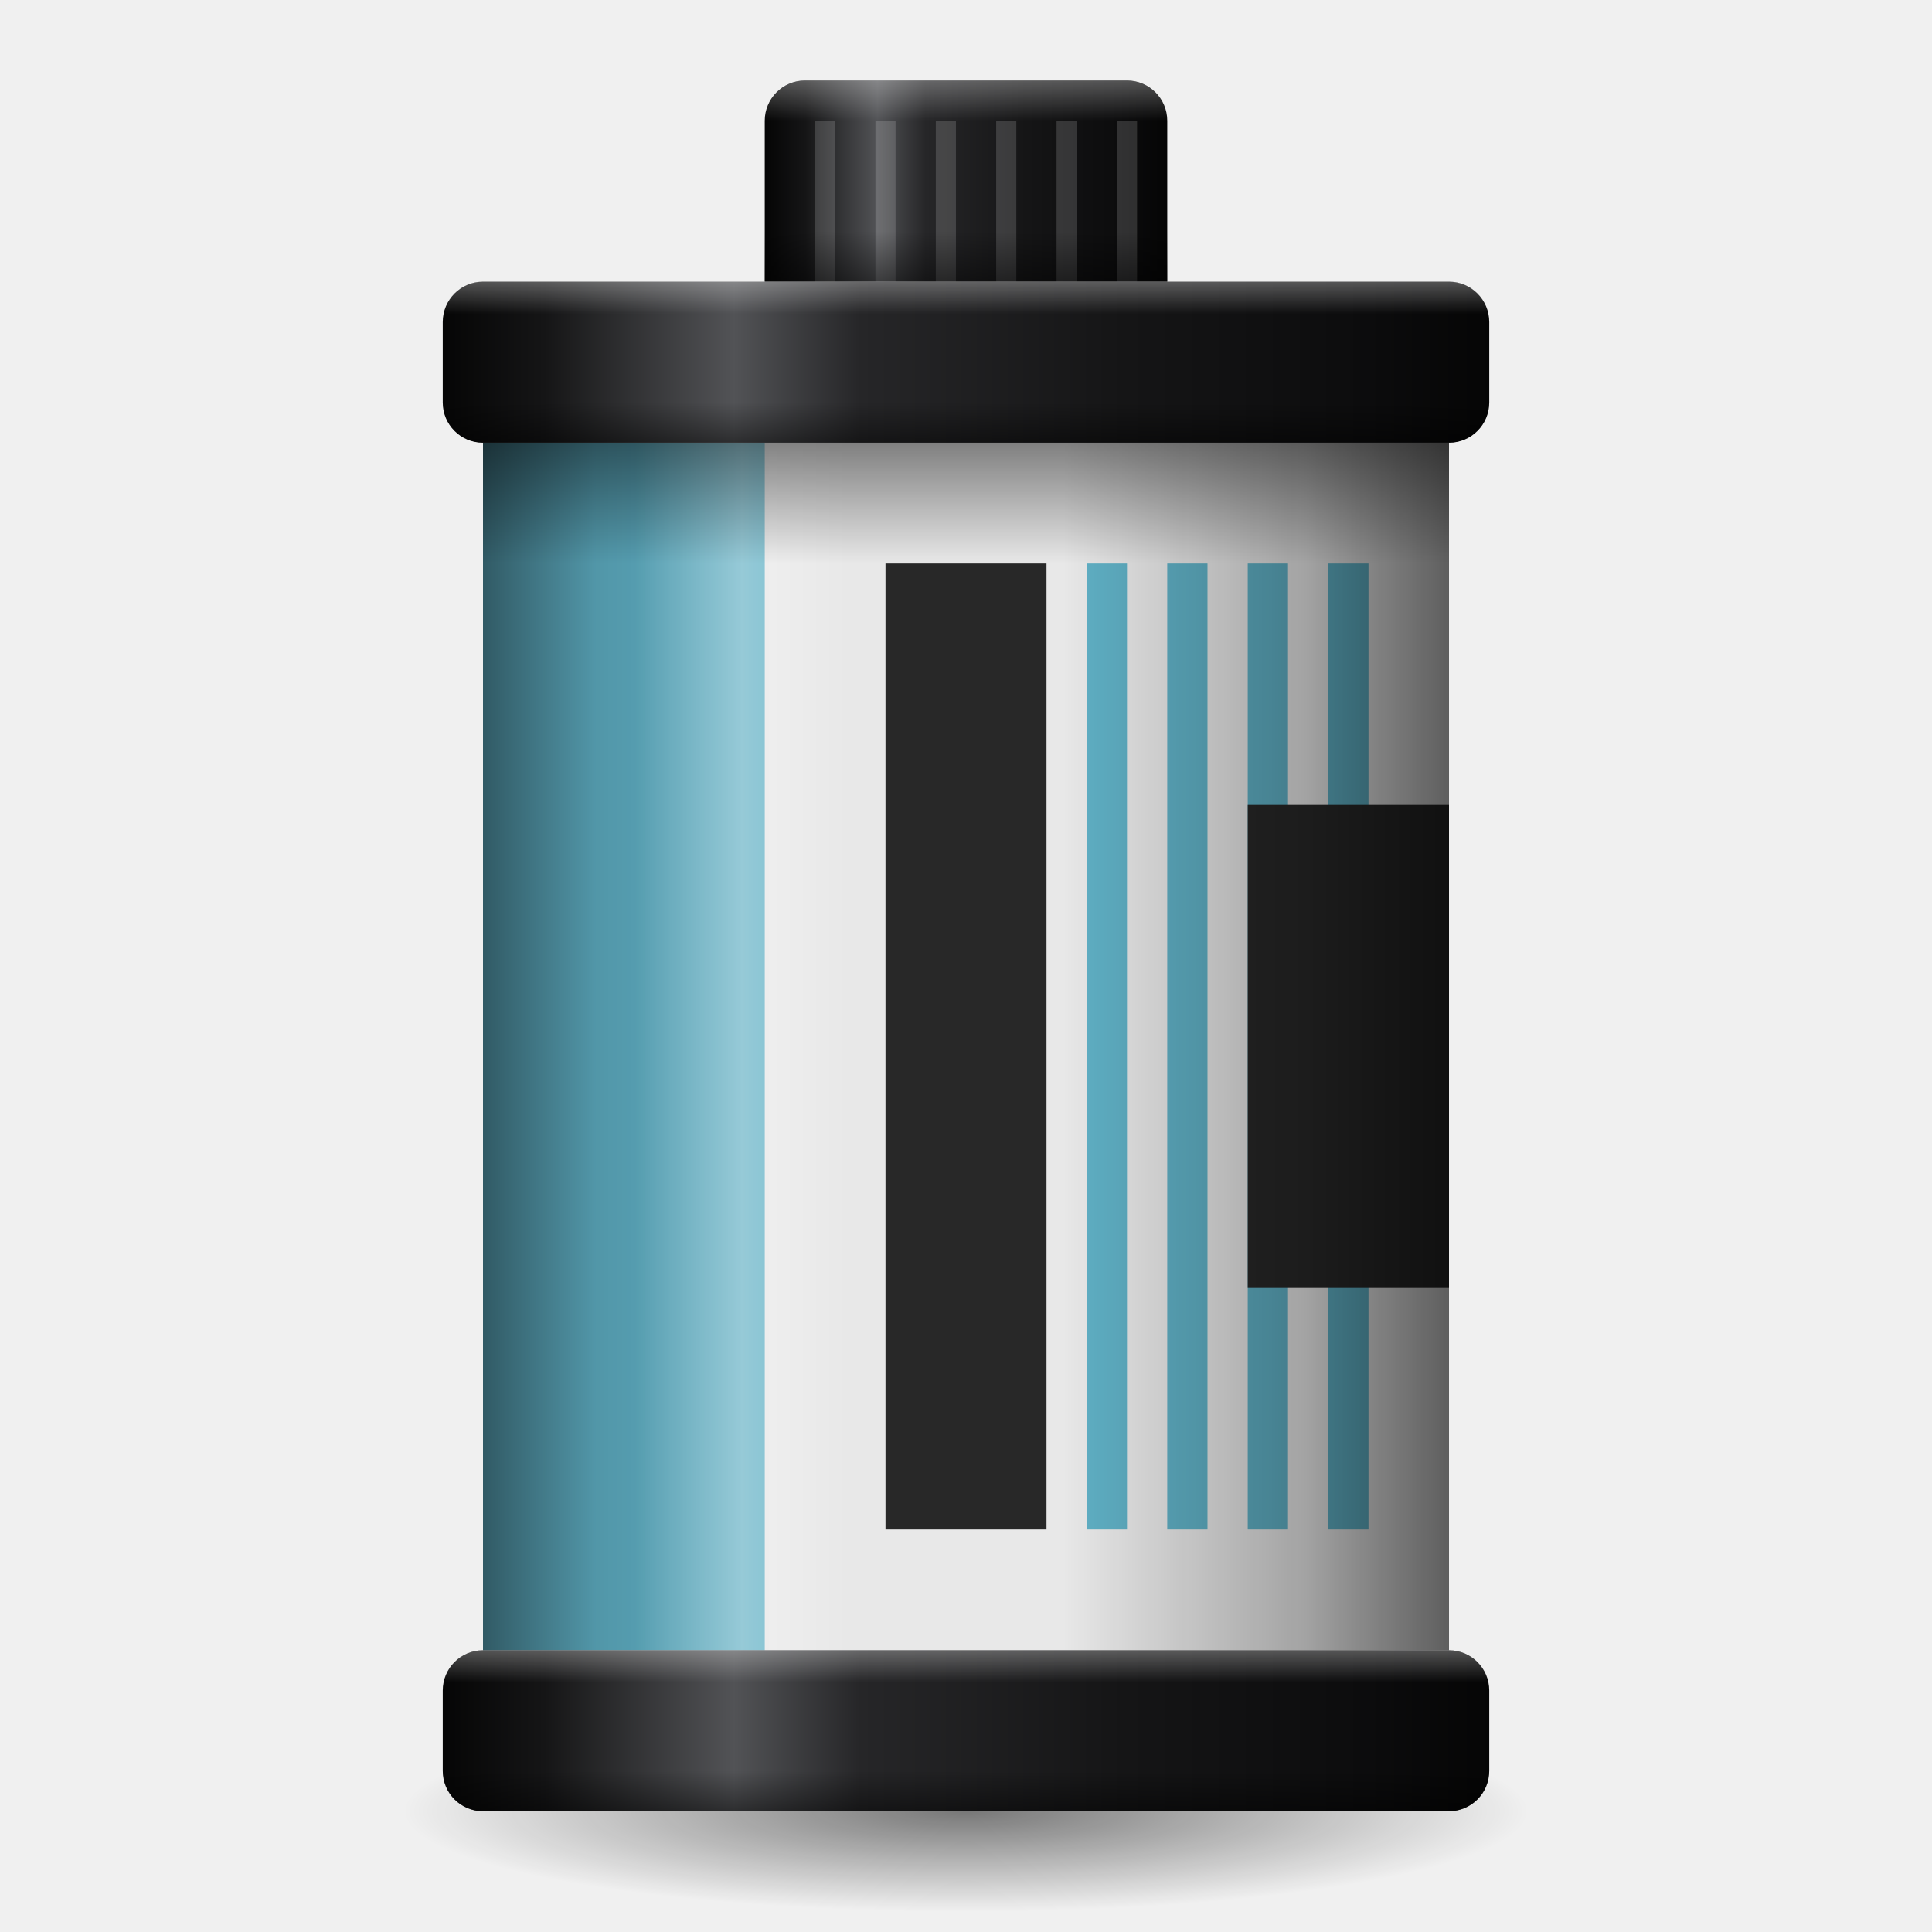
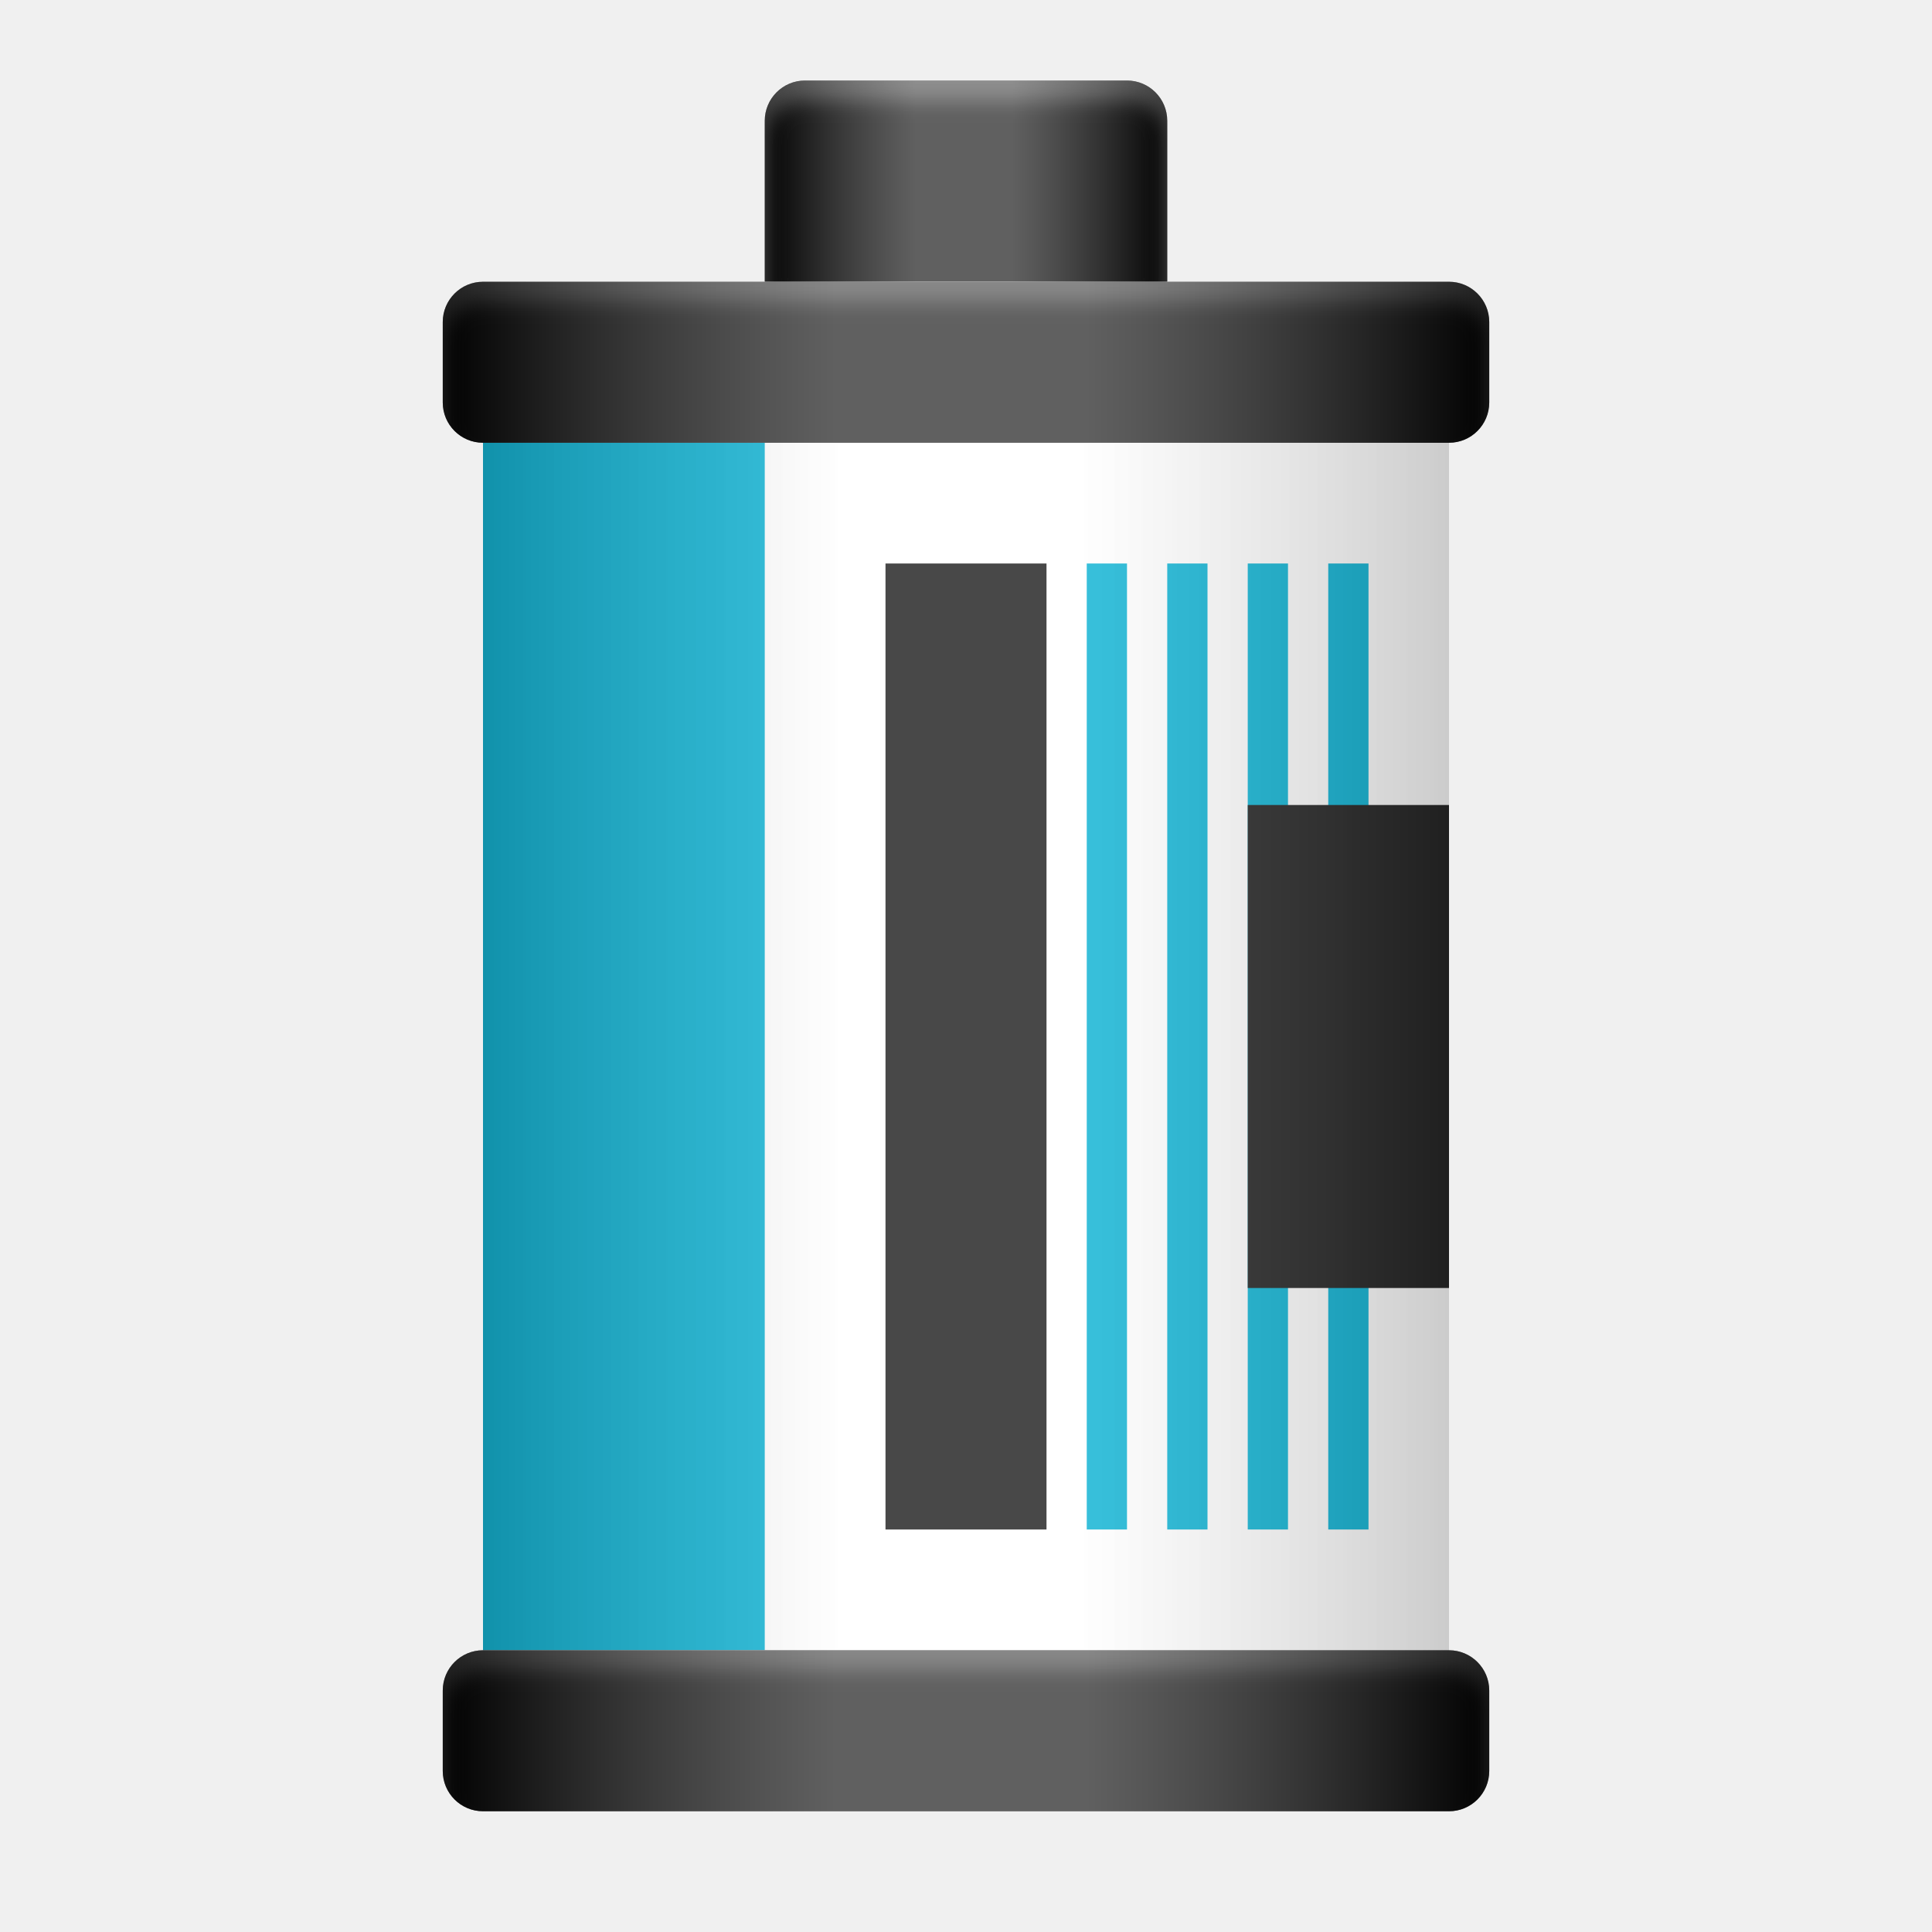
<svg xmlns="http://www.w3.org/2000/svg" width="48" height="48" viewBox="0 0 48 48" fill="none">
-   <ellipse cx="24" cy="45" rx="14" ry="2.5" fill="url(#oni-ground)" />
-   <path d="M19 3C19 2.448 19.448 2 20 2H28C28.552 2 29 2.448 29 3V7H19V3Z" fill="url(#oni-metal)" />
-   <path d="M20.5 3V7M22 3V7M23.5 3V7M25 3V7M26.5 3V7M28 3V7" stroke="#FFFFFF" stroke-opacity="0.16" stroke-width="0.5" />
-   <path d="M19 3C19 2.448 19.448 2 20 2H28C28.552 2 29 2.448 29 3V7H19V3Z" fill="url(#oni-roll)" />
-   <rect x="12" y="11" width="24" height="30" fill="#E8E8E8" />
-   <rect x="12" y="11" width="7" height="30" fill="#60B1C6" />
+   <g filter="url(#filter0_i_235_1031)">
+     <path d="M19 3C19 2.448 19.448 2 20 2H28C28.552 2 29 2.448 29 3V7H19V3Z" fill="black" />
+   </g>
+   <rect x="12" y="11" width="24" height="30" fill="white" />
+   <rect x="12" y="11" width="7" height="30" fill="#15B6D6" />
  <rect x="22" y="14" width="4" height="24" fill="#282828" />
-   <rect x="27" y="14" width="1" height="24" fill="#60B1C6" />
-   <rect x="29" y="14" width="1" height="24" fill="#60B1C6" />
-   <rect x="31" y="14" width="1" height="24" fill="#60B1C6" />
-   <rect x="33" y="14" width="1" height="24" fill="#60B1C6" />
+   <rect x="27" y="14" width="1" height="24" fill="#15B6D6" />
+   <rect x="29" y="14" width="1" height="24" fill="#15B6D6" />
+   <rect x="31" y="14" width="1" height="24" fill="#15B6D6" />
+   <rect x="33" y="14" width="1" height="24" fill="#15B6D6" />
  <rect x="31" y="20" width="5" height="12" fill="#282828" />
-   <rect x="12" y="11" width="24" height="30" fill="url(#oni-round)" />
-   <rect x="12" y="11" width="24" height="30" fill="url(#oni-gleam)" />
-   <rect x="12" y="11" width="24" height="3" fill="url(#oni-under)" />
-   <path d="M11 8C11 7.448 11.448 7 12 7H36C36.552 7 37 7.448 37 8V10C37 10.552 36.552 11 36 11H12C11.448 11 11 10.552 11 10V8Z" fill="url(#oni-metal)" />
-   <path d="M11 42C11 41.448 11.448 41 12 41H36C36.552 41 37 41.448 37 42V44C37 44.552 36.552 45 36 45H12C11.448 45 11 44.552 11 44V42Z" fill="url(#oni-metal)" />
-   <path d="M11 8C11 7.448 11.448 7 12 7H36C36.552 7 37 7.448 37 8V10C37 10.552 36.552 11 36 11H12C11.448 11 11 10.552 11 10V8Z" fill="url(#oni-roll)" />
-   <path d="M11 42C11 41.448 11.448 41 12 41H36C36.552 41 37 41.448 37 42V44C37 44.552 36.552 45 36 45H12C11.448 45 11 44.552 11 44V42Z" fill="url(#oni-roll)" />
+   <g filter="url(#filter1_i_235_1031)">
+     <path d="M11 8C11 7.448 11.448 7 12 7H36C36.552 7 37 7.448 37 8V10C37 10.552 36.552 11 36 11H12C11.448 11 11 10.552 11 10V8Z" fill="black" />
+     <path d="M11 42C11 41.448 11.448 41 12 41H36C36.552 41 37 41.448 37 42V44C37 44.552 36.552 45 36 45H12C11.448 45 11 44.552 11 44V42Z" fill="black" />
+   </g>
+   <g opacity="0.5" filter="url(#filter2_i_235_1031)">
+     <path d="M19 3C19 2.448 19.448 2 20 2H28C28.552 2 29 2.448 29 3V7H19V3Z" fill="url(#paint0_linear_235_1031)" />
+   </g>
+   <rect opacity="0.2" x="12" y="11" width="24" height="30" fill="url(#paint1_linear_235_1031)" />
+   <g opacity="0.5">
+     <path d="M11 8C11 7.448 11.448 7 12 7H36C36.552 7 37 7.448 37 8V10C37 10.552 36.552 11 36 11H12C11.448 11 11 10.552 11 10V8Z" fill="url(#paint2_linear_235_1031)" />
+     <path d="M11 42C11 41.448 11.448 41 12 41H36C36.552 41 37 41.448 37 42V44C37 44.552 36.552 45 36 45H12C11.448 45 11 44.552 11 44V42Z" fill="url(#paint3_linear_235_1031)" />
+   </g>
  <defs>
-     <radialGradient id="oni-ground" cx="0.5" cy="0.5" r="0.5">
-       <stop stop-color="#000000" stop-opacity="0.5" />
-       <stop offset="1" stop-color="#000000" stop-opacity="0" />
-     </radialGradient>
-     <linearGradient id="oni-metal" x1="0" y1="0" x2="1" y2="0">
-       <stop offset="0" stop-color="#050505" />
-       <stop offset="0.1" stop-color="#151516" />
-       <stop offset="0.28" stop-color="#525356" />
-       <stop offset="0.4" stop-color="#262628" />
-       <stop offset="0.65" stop-color="#151516" />
-       <stop offset="0.88" stop-color="#0C0C0D" />
-       <stop offset="1" stop-color="#050505" />
+     <filter id="filter0_i_235_1031" x="19" y="2" width="10" height="5.5" filterUnits="userSpaceOnUse" color-interpolation-filters="sRGB">
+       <feFlood flood-opacity="0" result="BackgroundImageFix" />
+       <feBlend mode="normal" in="SourceGraphic" in2="BackgroundImageFix" result="shape" />
+       <feColorMatrix in="SourceAlpha" type="matrix" values="0 0 0 0 0 0 0 0 0 0 0 0 0 0 0 0 0 0 127 0" result="hardAlpha" />
+       <feOffset dy="0.5" />
+       <feGaussianBlur stdDeviation="0.25" />
+       <feComposite in2="hardAlpha" operator="arithmetic" k2="-1" k3="1" />
+       <feColorMatrix type="matrix" values="0 0 0 0 1 0 0 0 0 1 0 0 0 0 1 0 0 0 0.25 0" />
+       <feBlend mode="normal" in2="shape" result="effect1_innerShadow_235_1031" />
+     </filter>
+     <filter id="filter1_i_235_1031" x="11" y="7" width="26" height="38.5" filterUnits="userSpaceOnUse" color-interpolation-filters="sRGB">
+       <feFlood flood-opacity="0" result="BackgroundImageFix" />
+       <feBlend mode="normal" in="SourceGraphic" in2="BackgroundImageFix" result="shape" />
+       <feColorMatrix in="SourceAlpha" type="matrix" values="0 0 0 0 0 0 0 0 0 0 0 0 0 0 0 0 0 0 127 0" result="hardAlpha" />
+       <feOffset dy="0.5" />
+       <feGaussianBlur stdDeviation="0.25" />
+       <feComposite in2="hardAlpha" operator="arithmetic" k2="-1" k3="1" />
+       <feColorMatrix type="matrix" values="0 0 0 0 1 0 0 0 0 1 0 0 0 0 1 0 0 0 0.25 0" />
+       <feBlend mode="normal" in2="shape" result="effect1_innerShadow_235_1031" />
+     </filter>
+     <filter id="filter2_i_235_1031" x="19" y="2" width="10" height="5.5" filterUnits="userSpaceOnUse" color-interpolation-filters="sRGB">
+       <feFlood flood-opacity="0" result="BackgroundImageFix" />
+       <feBlend mode="normal" in="SourceGraphic" in2="BackgroundImageFix" result="shape" />
+       <feColorMatrix in="SourceAlpha" type="matrix" values="0 0 0 0 0 0 0 0 0 0 0 0 0 0 0 0 0 0 127 0" result="hardAlpha" />
+       <feOffset dy="0.5" />
+       <feGaussianBlur stdDeviation="0.25" />
+       <feComposite in2="hardAlpha" operator="arithmetic" k2="-1" k3="1" />
+       <feColorMatrix type="matrix" values="0 0 0 0 1 0 0 0 0 1 0 0 0 0 1 0 0 0 0.25 0" />
+       <feBlend mode="normal" in2="shape" result="effect1_innerShadow_235_1031" />
+     </filter>
+     <linearGradient id="paint0_linear_235_1031" x1="19" y1="8.842" x2="29" y2="8.842" gradientUnits="userSpaceOnUse">
+       <stop />
+       <stop offset="0.375" stop-color="white" stop-opacity="0.75" />
+       <stop offset="0.615" stop-color="white" stop-opacity="0.75" />
+       <stop offset="1" />
    </linearGradient>
-     <linearGradient id="oni-roll" x1="0" y1="0" x2="0" y2="1">
-       <stop stop-color="#FFFFFF" stop-opacity="0.3" />
-       <stop offset="0.2" stop-color="#FFFFFF" stop-opacity="0" />
-       <stop offset="0.75" stop-color="#000000" stop-opacity="0" />
-       <stop offset="1" stop-color="#000000" stop-opacity="0.45" />
+     <linearGradient id="paint1_linear_235_1031" x1="12" y1="146" x2="36" y2="146" gradientUnits="userSpaceOnUse">
+       <stop />
+       <stop offset="0.375" stop-color="white" stop-opacity="0.75" />
+       <stop offset="0.615" stop-color="white" stop-opacity="0.75" />
+       <stop offset="1" />
    </linearGradient>
-     <linearGradient id="oni-round" x1="0" y1="0" x2="1" y2="0">
-       <stop stop-color="#000000" stop-opacity="0.5" />
-       <stop offset="0.12" stop-color="#000000" stop-opacity="0.15" />
-       <stop offset="0.3" stop-color="#000000" stop-opacity="0" />
-       <stop offset="0.6" stop-color="#000000" stop-opacity="0" />
-       <stop offset="0.85" stop-color="#000000" stop-opacity="0.3" />
-       <stop offset="1" stop-color="#000000" stop-opacity="0.6" />
+     <linearGradient id="paint2_linear_235_1031" x1="11" y1="59" x2="37" y2="59" gradientUnits="userSpaceOnUse">
+       <stop />
+       <stop offset="0.375" stop-color="white" stop-opacity="0.75" />
+       <stop offset="0.615" stop-color="white" stop-opacity="0.75" />
+       <stop offset="1" />
    </linearGradient>
-     <linearGradient id="oni-gleam" x1="0" y1="0" x2="1" y2="0">
-       <stop offset="0.16" stop-color="#FFFFFF" stop-opacity="0" />
-       <stop offset="0.27" stop-color="#FFFFFF" stop-opacity="0.35" />
-       <stop offset="0.38" stop-color="#FFFFFF" stop-opacity="0" />
-     </linearGradient>
-     <linearGradient id="oni-under" x1="0" y1="0" x2="0" y2="1">
-       <stop stop-color="#000000" stop-opacity="0.45" />
-       <stop offset="1" stop-color="#000000" stop-opacity="0" />
+     <linearGradient id="paint3_linear_235_1031" x1="11" y1="59" x2="37" y2="59" gradientUnits="userSpaceOnUse">
+       <stop />
+       <stop offset="0.375" stop-color="white" stop-opacity="0.75" />
+       <stop offset="0.615" stop-color="white" stop-opacity="0.75" />
+       <stop offset="1" />
    </linearGradient>
  </defs>
</svg>
